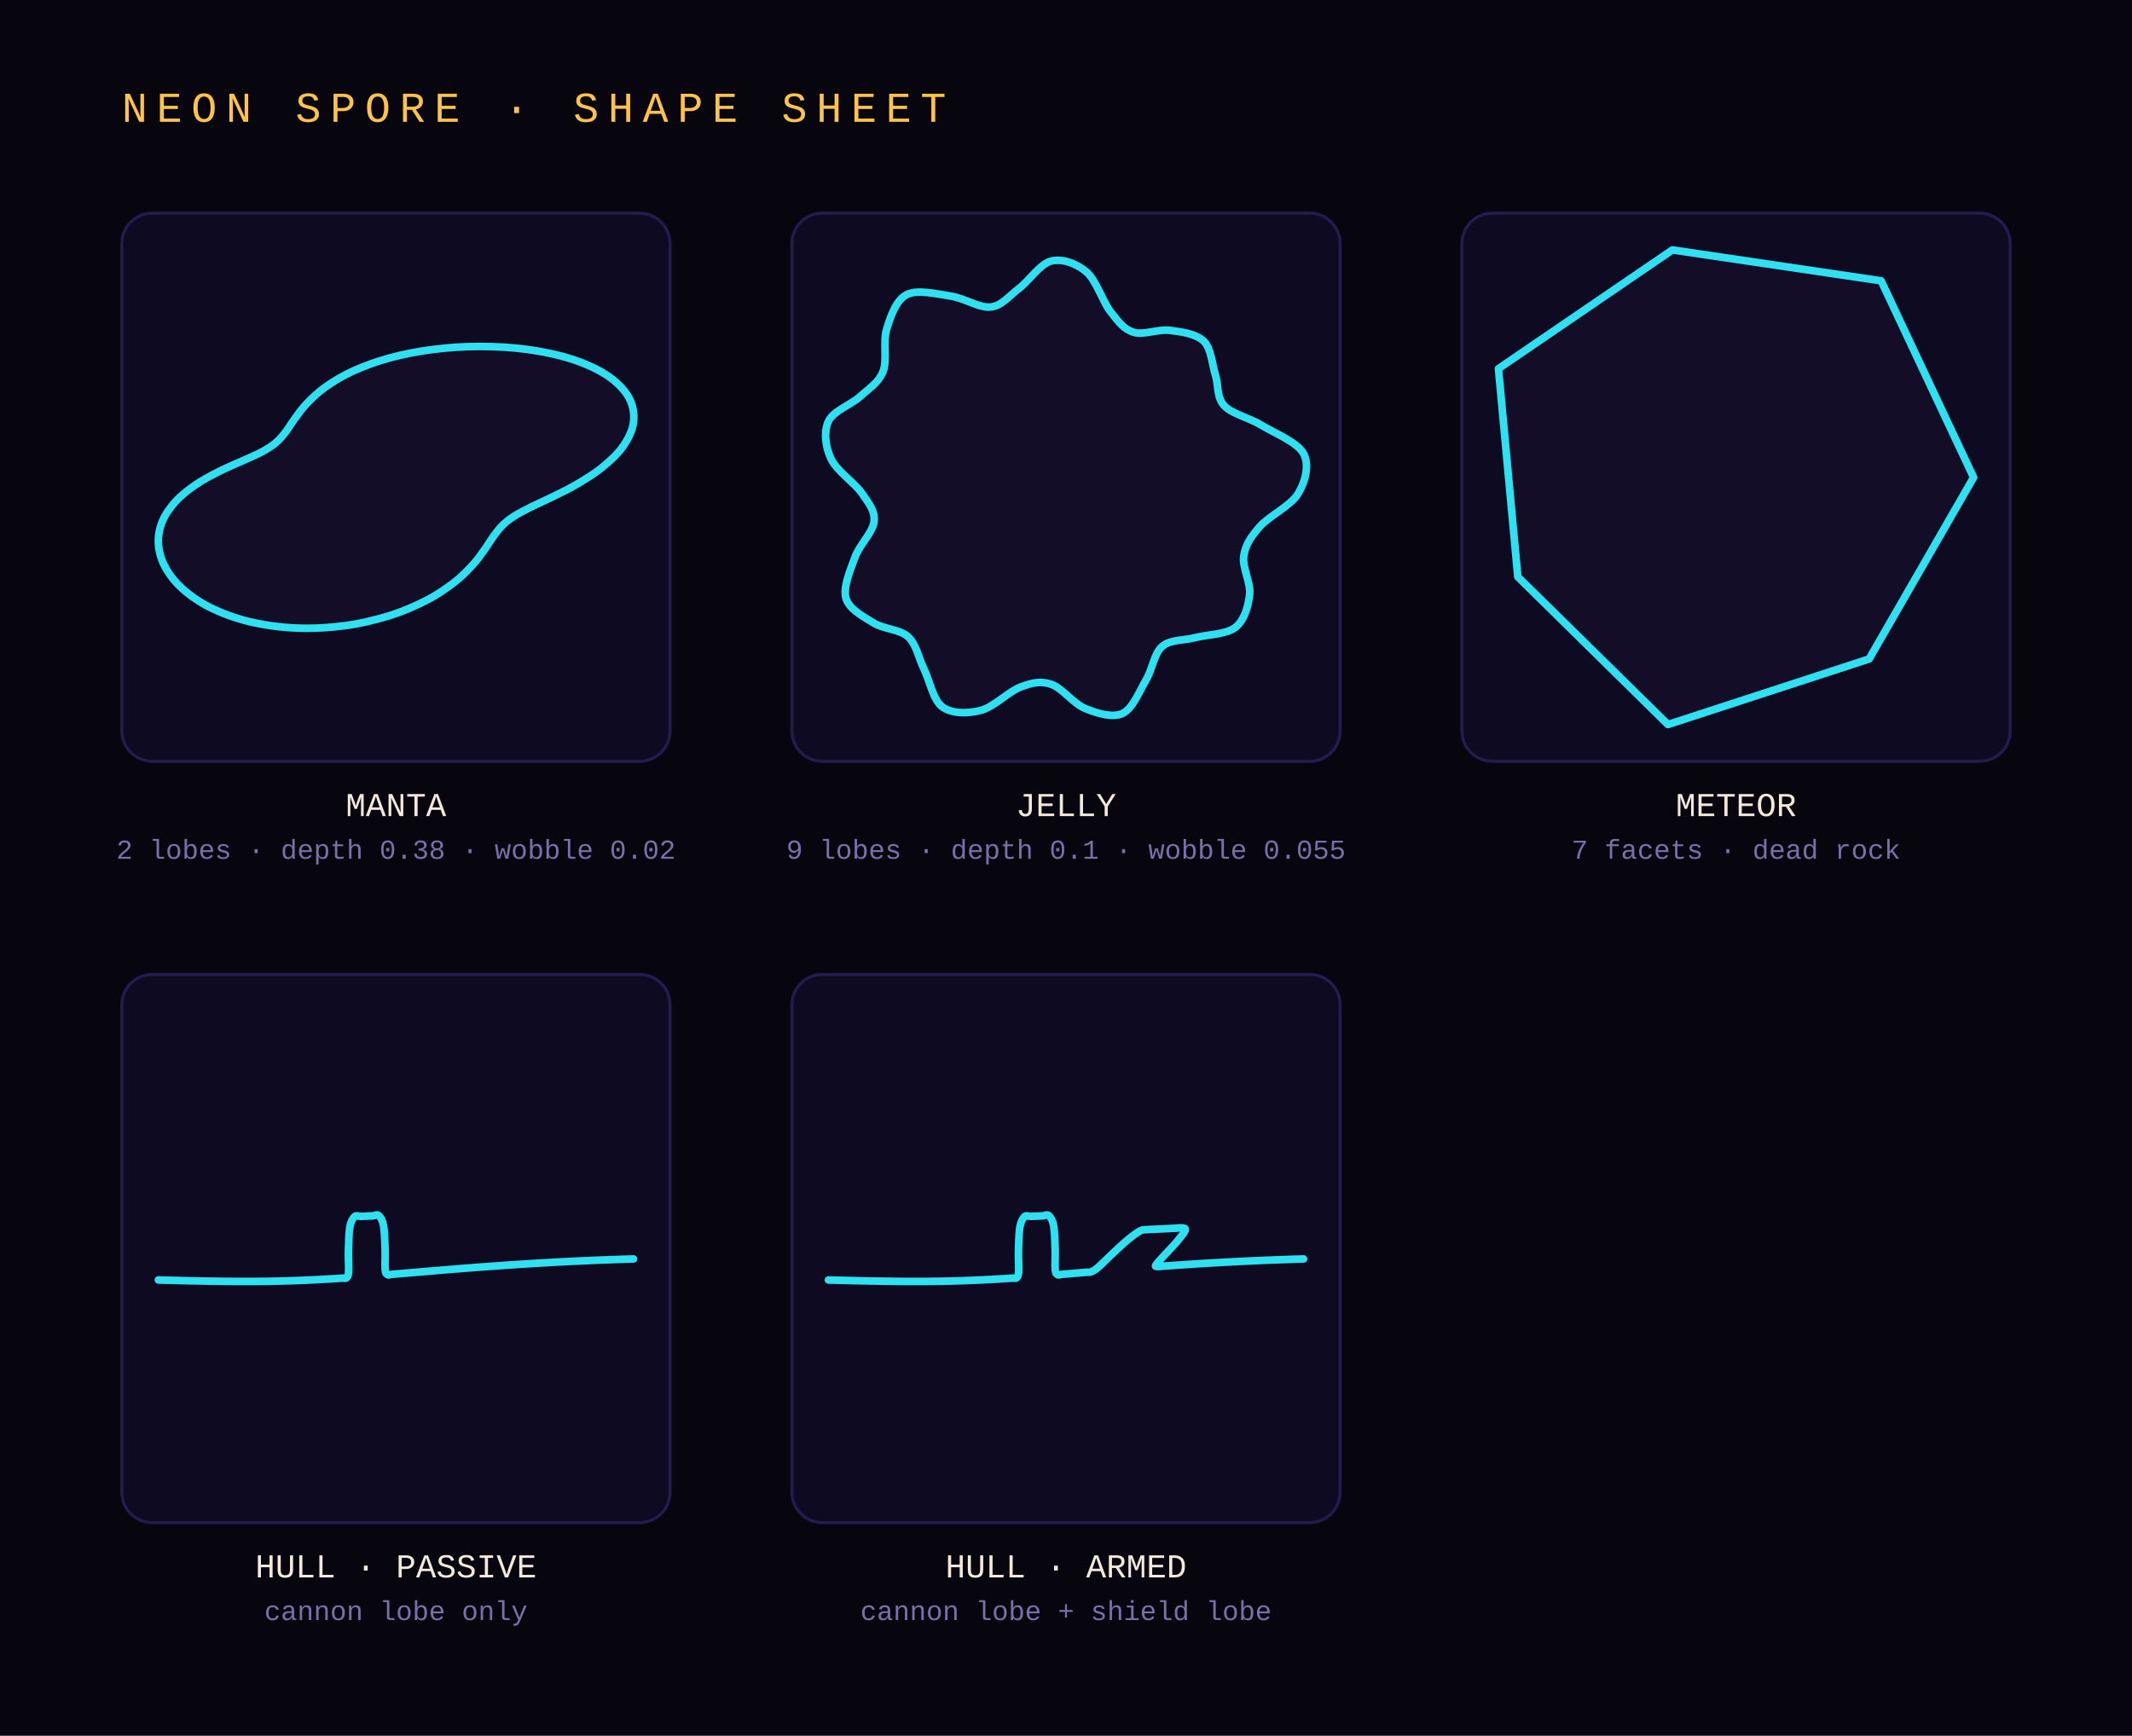
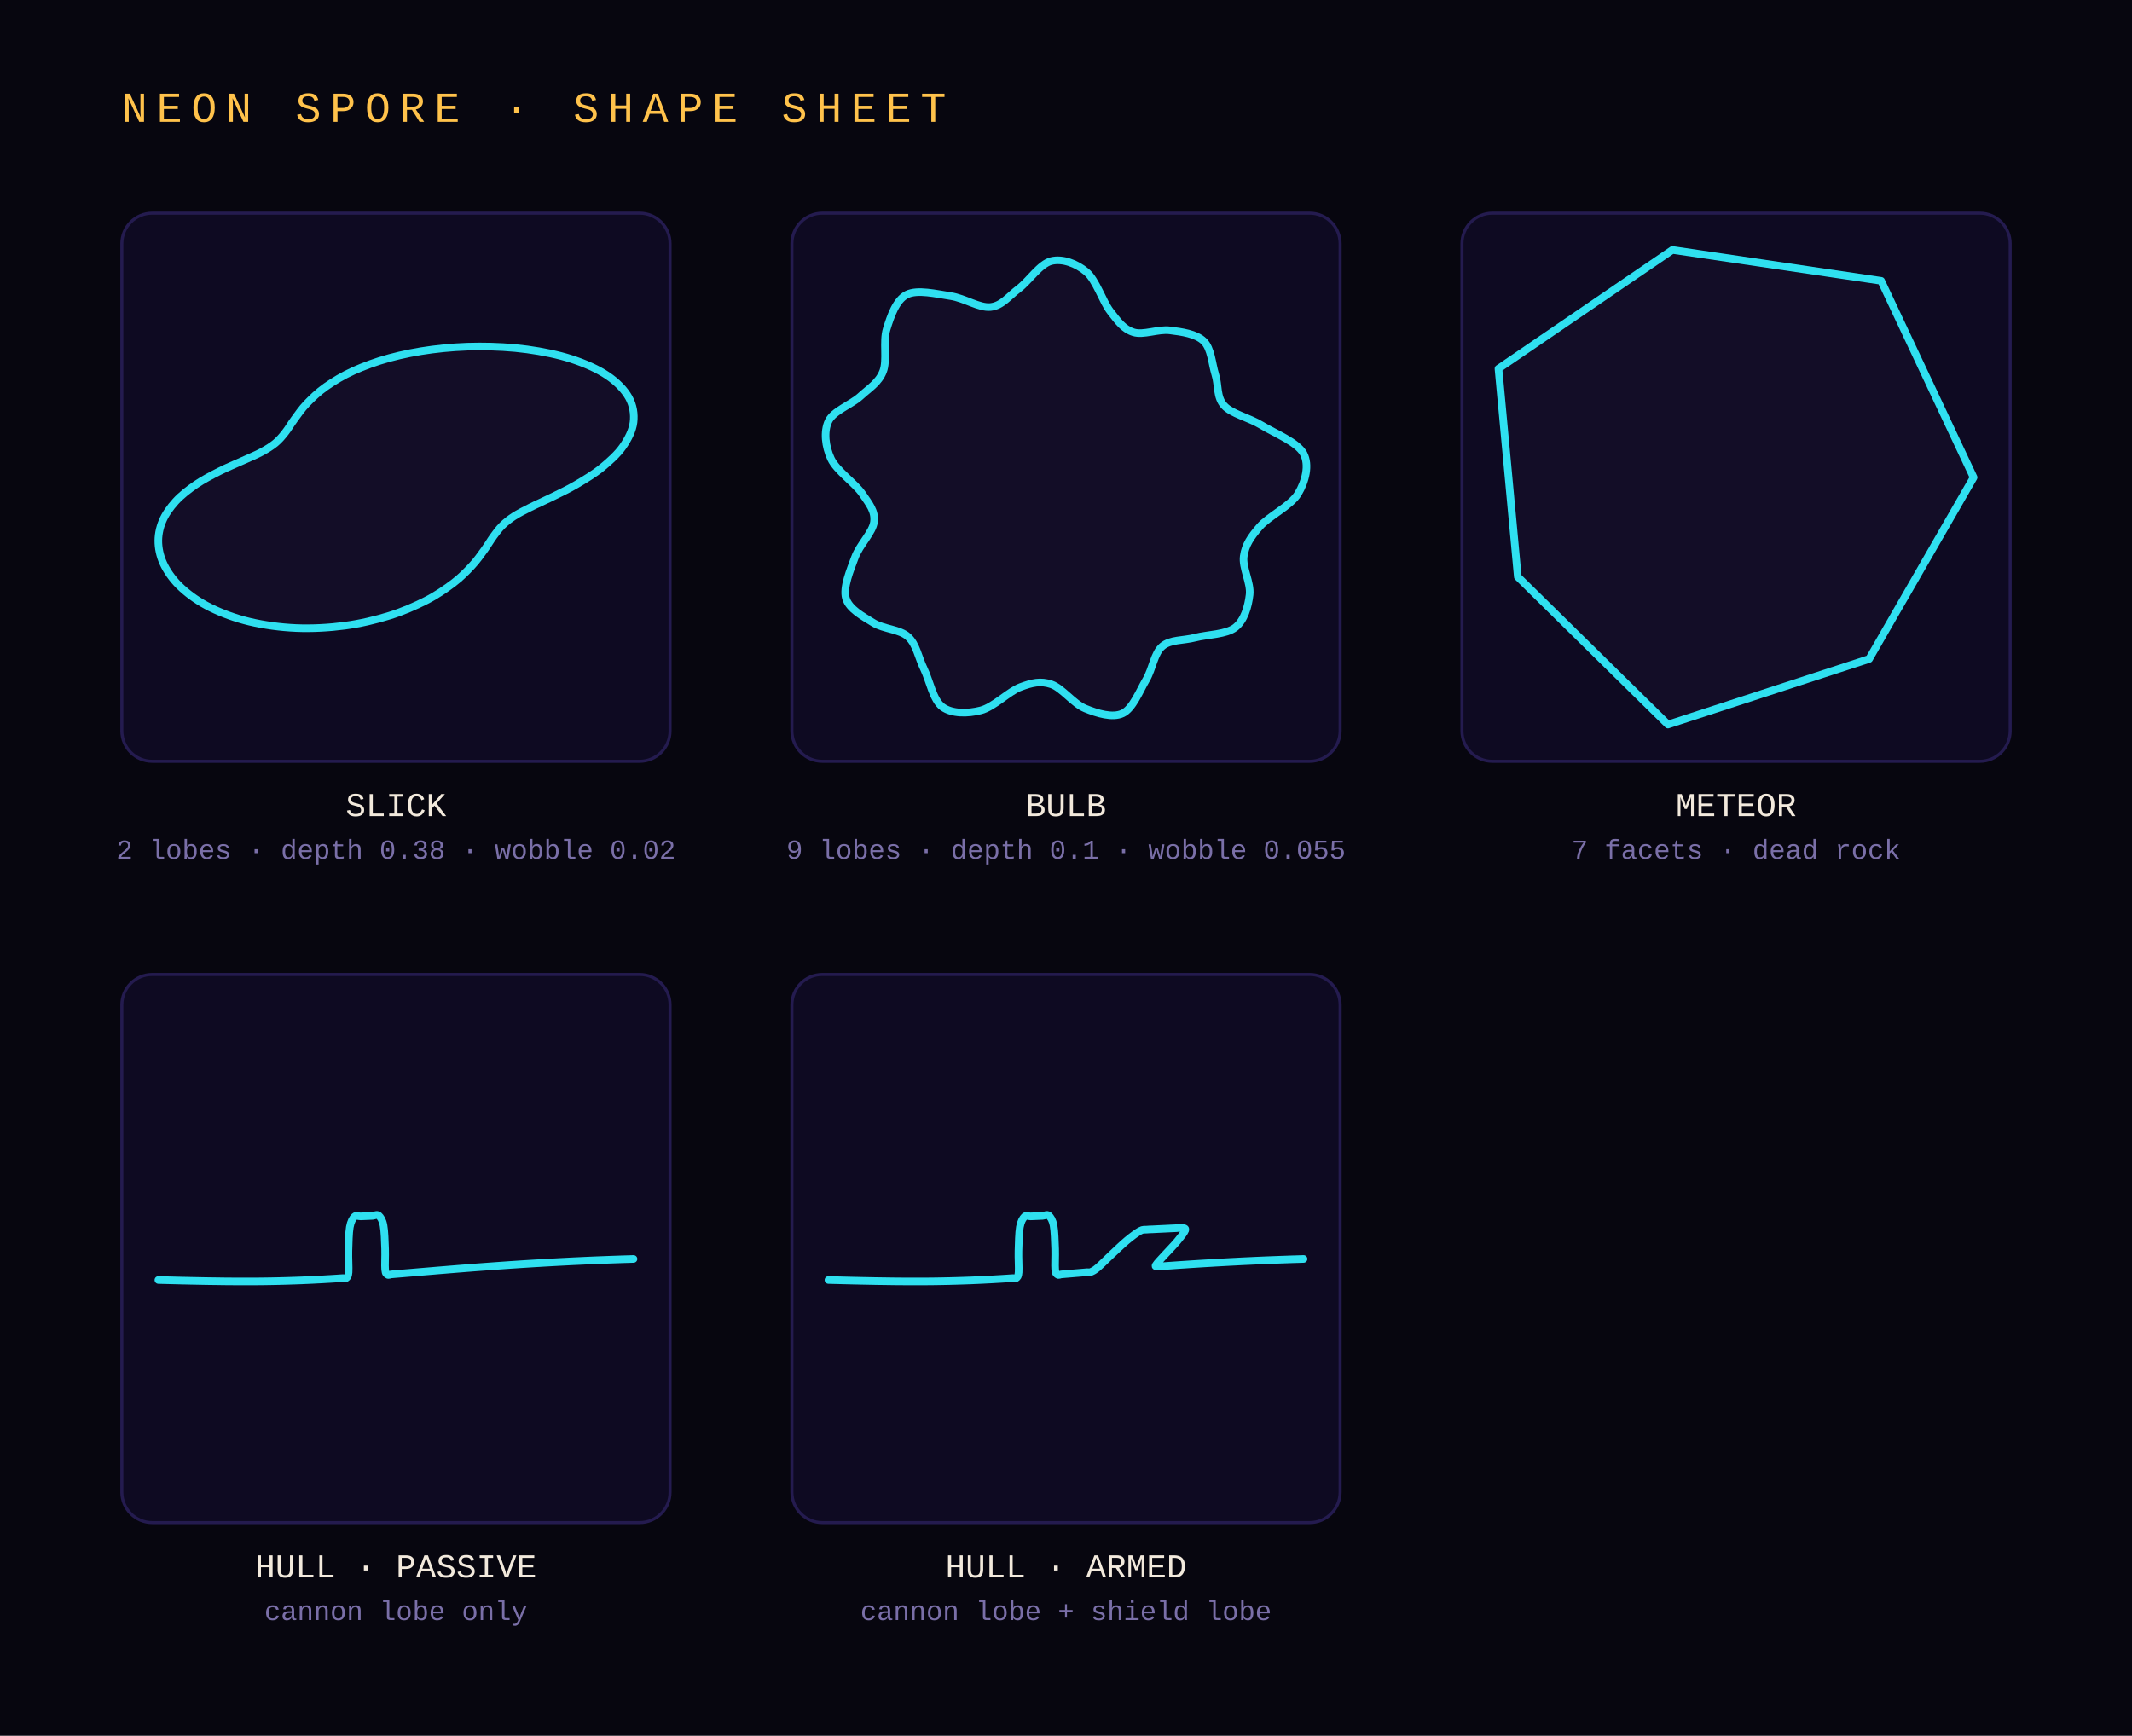
<svg xmlns="http://www.w3.org/2000/svg" viewBox="0 0 700 570" width="700" height="570">
  <rect width="700" height="570" fill="#07060F" />
  <text x="40" y="40" fill="#FFC24B" font-family="Courier New, monospace" font-size="14" letter-spacing="3">NEON SPORE · SHAPE SHEET</text>
  <g transform="translate(130 160)">
    <rect x="-90" y="-90" width="180" height="180" rx="10" fill="#0E0A22" stroke="#241B4F" />
    <g transform="scale(1.0632) translate(-2.03 -0.83)">
      <path d="M 57.73 0.00 C 55.14 1.53, 52.42 2.79, 50.05 3.96 C 47.68 5.14, 45.43 6.09, 43.50 7.07 C 41.58 8.04, 39.92 8.87, 38.48 9.80 C 37.04 10.74, 35.93 11.62, 34.87 12.67 C 33.81 13.71, 33.03 14.80, 32.11 16.05 C 31.19 17.31, 30.43 18.69, 29.33 20.19 C 28.23 21.69, 27.12 23.35, 25.53 25.05 C 23.94 26.76, 22.13 28.63, 19.77 30.42 C 17.40 32.21, 14.64 34.14, 11.35 35.82 C 8.05 37.50, 4.19 39.21, 0.00 40.51 C -4.19 41.81, -9.01 42.97, -13.81 43.60 C -18.61 44.24, -23.91 44.53, -28.80 44.32 C -33.69 44.11, -38.76 43.41, -43.17 42.36 C -47.57 41.31, -51.76 39.74, -55.24 38.02 C -58.73 36.30, -61.71 34.17, -64.06 32.03 C -66.42 29.90, -68.17 27.51, -69.38 25.20 C -70.59 22.89, -71.21 20.48, -71.33 18.17 C -71.45 15.87, -71.00 13.55, -70.11 11.39 C -69.23 9.23, -67.75 7.13, -66.02 5.23 C -64.29 3.33, -62.00 1.56, -59.73 0.00 C -57.45 -1.56, -54.78 -2.92, -52.37 -4.15 C -49.97 -5.37, -47.43 -6.37, -45.28 -7.36 C -43.13 -8.34, -41.13 -9.14, -39.45 -10.05 C -37.77 -10.96, -36.43 -11.79, -35.21 -12.79 C -33.99 -13.80, -33.13 -14.85, -32.15 -16.08 C -31.17 -17.31, -30.43 -18.69, -29.32 -20.18 C -28.21 -21.67, -27.11 -23.35, -25.50 -25.02 C -23.88 -26.69, -22.02 -28.52, -19.63 -30.20 C -17.23 -31.88, -14.39 -33.62, -11.12 -35.10 C -7.85 -36.57, -4.05 -37.98, -0.00 -39.08 C 4.05 -40.18, 8.59 -41.10, 13.21 -41.69 C 17.83 -42.29, 22.83 -42.65, 27.72 -42.65 C 32.61 -42.66, 37.77 -42.39, 42.53 -41.74 C 47.30 -41.09, 52.17 -40.09, 56.30 -38.75 C 60.43 -37.40, 64.38 -35.64, 67.32 -33.66 C 70.26 -31.68, 72.61 -29.27, 73.95 -26.87 C 75.30 -24.46, 75.70 -21.73, 75.39 -19.21 C 75.08 -16.68, 73.73 -14.05, 72.10 -11.71 C 70.47 -9.38, 67.99 -7.15, 65.59 -5.19 C 63.19 -3.24, 60.32 -1.53, 57.73 0.00 Z" fill="#190F2C" fill-opacity="0.55" stroke="#2FE0F0" stroke-width="2.35" stroke-linejoin="round" stroke-linecap="round" />
    </g>
-     <text y="108" text-anchor="middle" fill="#F2E9DC" font-family="Courier New, monospace" font-size="11">MANTA</text>
+     <text y="108" text-anchor="middle" fill="#F2E9DC" font-family="Courier New, monospace" font-size="11">SLICK</text>
    <text y="122" text-anchor="middle" fill="#7A6FA8" font-family="Courier New, monospace" font-size="9">2 lobes · depth 0.38 · wobble 0.02</text>
  </g>
  <g transform="translate(350 160)">
    <rect x="-90" y="-90" width="180" height="180" rx="10" fill="#0E0A22" stroke="#241B4F" />
    <g transform="scale(1.3294) translate(-3.64 1.58)">
      <path d="M 60.97 0.00 C 59.16 3.00, 53.73 5.58, 51.49 8.16 C 49.26 10.73, 47.95 12.64, 47.54 15.45 C 47.12 18.25, 49.33 22.03, 48.99 24.96 C 48.64 27.89, 47.71 31.27, 45.48 33.04 C 43.24 34.81, 38.58 34.79, 35.57 35.57 C 32.56 36.35, 29.43 35.99, 27.41 37.73 C 25.39 39.46, 25.05 43.22, 23.43 45.98 C 21.80 48.74, 20.14 53.10, 17.64 54.28 C 15.14 55.47, 11.35 54.29, 8.41 53.09 C 5.47 51.89, 2.66 47.99, 0.00 47.10 C -2.66 46.22, -4.67 46.69, -7.56 47.76 C -10.46 48.83, -14.18 52.72, -17.40 53.54 C -20.61 54.37, -24.51 54.42, -26.86 52.71 C -29.20 51.00, -30.03 46.18, -31.45 43.29 C -32.87 40.40, -33.28 37.26, -35.36 35.36 C -37.44 33.47, -41.37 33.50, -43.93 31.92 C -46.49 30.33, -49.95 28.53, -50.71 25.84 C -51.47 23.15, -49.65 18.91, -48.49 15.76 C -47.34 12.61, -44.07 9.56, -43.77 6.93 C -43.47 4.31, -44.93 2.59, -46.70 0.00 C -48.47 -2.59, -53.02 -5.64, -54.41 -8.62 C -55.80 -11.60, -56.24 -15.31, -55.03 -17.88 C -53.82 -20.45, -49.40 -21.98, -47.15 -24.03 C -44.91 -26.08, -42.63 -27.41, -41.54 -30.18 C -40.46 -32.95, -41.62 -37.49, -40.65 -40.65 C -39.68 -43.81, -38.34 -47.79, -35.71 -49.15 C -33.08 -50.51, -28.32 -49.31, -24.86 -48.80 C -21.41 -48.29, -17.79 -45.80, -14.98 -46.10 C -12.17 -46.41, -10.52 -48.75, -8.02 -50.64 C -5.52 -52.53, -2.78 -56.76, -0.00 -57.45 C 2.78 -58.14, 6.24 -56.85, 8.68 -54.77 C 11.11 -52.70, 12.68 -47.47, 14.61 -44.98 C 16.55 -42.49, 17.86 -40.63, 20.31 -39.86 C 22.76 -39.08, 26.41 -40.70, 29.30 -40.33 C 32.20 -39.97, 35.79 -39.48, 37.66 -37.66 C 39.53 -35.84, 39.68 -32.09, 40.51 -29.43 C 41.35 -26.78, 40.78 -23.84, 42.69 -21.75 C 44.59 -19.66, 48.68 -18.86, 51.95 -16.88 C 55.22 -14.90, 60.82 -12.68, 62.32 -9.87 C 63.82 -7.06, 62.77 -3.00, 60.97 0.00 Z" fill="#190F2C" fill-opacity="0.55" stroke="#2FE0F0" stroke-width="1.88" stroke-linejoin="round" stroke-linecap="round" />
    </g>
-     <text y="108" text-anchor="middle" fill="#F2E9DC" font-family="Courier New, monospace" font-size="11">JELLY</text>
+     <text y="108" text-anchor="middle" fill="#F2E9DC" font-family="Courier New, monospace" font-size="11">BULB</text>
    <text y="122" text-anchor="middle" fill="#7A6FA8" font-family="Courier New, monospace" font-size="9">9 lobes · depth 0.1 · wobble 0.055</text>
  </g>
  <g transform="translate(570 160)">
    <rect x="-90" y="-90" width="180" height="180" rx="10" fill="#0E0A22" stroke="#241B4F" />
    <g transform="scale(1.7229) translate(-2.23 -1.87)">
      <path d="M 47.50 0.00 L 27.59 34.60 L -10.75 47.10 L -39.36 18.95 L -43.05 -20.73 L -9.90 -43.36 L 29.88 -37.47 Z" fill="#190F2C" fill-opacity="0.55" stroke="#2FE0F0" stroke-width="1.45" stroke-linejoin="round" stroke-linecap="round" />
    </g>
    <text y="108" text-anchor="middle" fill="#F2E9DC" font-family="Courier New, monospace" font-size="11">METEOR</text>
    <text y="122" text-anchor="middle" fill="#7A6FA8" font-family="Courier New, monospace" font-size="9">7 facets · dead rock</text>
  </g>
  <g transform="translate(130 410)">
    <rect x="-90" y="-90" width="180" height="180" rx="10" fill="#0E0A22" stroke="#241B4F" />
    <g transform="scale(0.8244) translate(-11.70 -5.76)">
      <path d="M -82.91 18.29 C -82.63 18.30, -81.79 18.32, -81.24 18.34 C -80.68 18.35, -80.13 18.37, -79.58 18.38 C -79.03 18.39, -78.48 18.41, -77.94 18.42 C -77.40 18.44, -76.86 18.45, -76.32 18.46 C -75.78 18.48, -75.24 18.49, -74.71 18.50 C -74.18 18.51, -73.65 18.53, -73.12 18.54 C -72.59 18.55, -72.07 18.56, -71.54 18.57 C -71.02 18.59, -70.50 18.60, -69.99 18.61 C -69.47 18.62, -68.95 18.63, -68.44 18.64 C -67.93 18.65, -67.42 18.66, -66.91 18.67 C -66.40 18.68, -65.90 18.69, -65.40 18.70 C -64.89 18.71, -64.39 18.72, -63.90 18.73 C -63.40 18.74, -62.90 18.74, -62.41 18.75 C -61.92 18.76, -61.43 18.77, -60.94 18.77 C -60.45 18.78, -59.96 18.79, -59.48 18.79 C -58.99 18.80, -58.51 18.81, -58.03 18.81 C -57.55 18.82, -57.07 18.82, -56.60 18.83 C -56.12 18.83, -55.65 18.84, -55.18 18.84 C -54.70 18.85, -54.23 18.85, -53.77 18.85 C -53.30 18.86, -52.83 18.86, -52.37 18.86 C -51.90 18.86, -51.44 18.87, -50.98 18.87 C -50.52 18.87, -50.06 18.87, -49.60 18.87 C -49.14 18.87, -48.69 18.87, -48.23 18.87 C -47.78 18.87, -47.33 18.87, -46.87 18.87 C -46.42 18.87, -45.97 18.87, -45.53 18.87 C -45.08 18.86, -44.63 18.86, -44.18 18.86 C -43.74 18.86, -43.30 18.85, -42.85 18.85 C -42.41 18.84, -41.97 18.84, -41.53 18.84 C -41.09 18.83, -40.65 18.83, -40.21 18.82 C -39.77 18.81, -39.33 18.81, -38.90 18.80 C -38.46 18.79, -38.03 18.79, -37.59 18.78 C -37.16 18.77, -36.73 18.76, -36.29 18.75 C -35.86 18.74, -35.43 18.74, -35.00 18.73 C -34.57 18.72, -34.14 18.71, -33.71 18.69 C -33.28 18.68, -32.85 18.67, -32.42 18.66 C -31.99 18.65, -31.57 18.64, -31.14 18.62 C -30.71 18.61, -30.28 18.60, -29.86 18.58 C -29.43 18.57, -29.01 18.56, -28.58 18.54 C -28.16 18.53, -27.73 18.51, -27.31 18.49 C -26.88 18.48, -26.46 18.46, -26.03 18.45 C -25.61 18.43, -25.18 18.41, -24.76 18.39 C -24.33 18.38, -23.91 18.36, -23.48 18.34 C -23.06 18.32, -22.63 18.30, -22.21 18.28 C -21.78 18.26, -21.36 18.24, -20.93 18.22 C -20.51 18.20, -20.08 18.18, -19.66 18.15 C -19.23 18.13, -18.81 18.11, -18.38 18.09 C -17.95 18.06, -17.53 18.04, -17.10 18.02 C -16.67 17.99, -16.25 17.97, -15.82 17.94 C -15.39 17.92, -14.96 17.89, -14.53 17.87 C -14.10 17.84, -13.67 17.82, -13.24 17.79 C -12.81 17.76, -12.38 17.74, -11.94 17.71 C -11.51 17.68, -11.08 17.65, -10.64 17.62 C -10.21 17.60, -9.77 17.57, -9.34 17.54 C -8.90 17.51, -8.39 17.83, -8.02 17.45 C -7.66 17.06, -7.30 17.02, -7.17 15.23 C -7.04 13.44, -7.31 9.71, -7.23 6.71 C -7.14 3.71, -7.07 -0.52, -6.67 -2.79 C -6.26 -5.06, -5.52 -6.23, -4.81 -6.93 C -4.10 -7.64, -3.21 -7.00, -2.41 -7.04 C -1.61 -7.07, -0.80 -7.11, 0.00 -7.14 C 0.80 -7.18, 1.61 -7.21, 2.42 -7.25 C 3.22 -7.29, 4.12 -7.99, 4.84 -7.36 C 5.57 -6.72, 6.33 -5.63, 6.75 -3.42 C 7.17 -1.22, 7.27 2.93, 7.38 5.87 C 7.48 8.80, 7.24 12.46, 7.40 14.18 C 7.57 15.90, 7.96 15.87, 8.36 16.18 C 8.75 16.50, 9.31 16.11, 9.79 16.07 C 10.27 16.03, 10.75 15.99, 11.23 15.94 C 11.71 15.90, 12.20 15.86, 12.69 15.82 C 13.17 15.78, 13.66 15.74, 14.15 15.70 C 14.65 15.66, 15.14 15.62, 15.64 15.57 C 16.13 15.53, 16.63 15.49, 17.13 15.45 C 17.63 15.41, 18.13 15.36, 18.64 15.32 C 19.14 15.28, 19.65 15.23, 20.16 15.19 C 20.67 15.15, 21.18 15.10, 21.70 15.06 C 22.21 15.02, 22.73 14.97, 23.25 14.93 C 23.77 14.89, 24.29 14.84, 24.81 14.80 C 25.33 14.75, 25.86 14.71, 26.39 14.67 C 26.92 14.62, 27.45 14.58, 27.98 14.53 C 28.52 14.49, 29.06 14.44, 29.59 14.40 C 30.13 14.35, 30.67 14.31, 31.22 14.27 C 31.76 14.22, 32.31 14.18, 32.86 14.13 C 33.41 14.09, 33.96 14.04, 34.51 14.00 C 35.07 13.95, 35.63 13.91, 36.19 13.86 C 36.75 13.82, 37.31 13.77, 37.87 13.73 C 38.44 13.68, 39.01 13.64, 39.58 13.59 C 40.15 13.55, 40.72 13.50, 41.29 13.46 C 41.87 13.41, 42.45 13.37, 43.03 13.32 C 43.61 13.28, 44.19 13.24, 44.78 13.19 C 45.37 13.15, 45.96 13.10, 46.55 13.06 C 47.14 13.01, 47.73 12.97, 48.33 12.93 C 48.93 12.88, 49.53 12.84, 50.13 12.80 C 50.73 12.75, 51.33 12.71, 51.94 12.67 C 52.55 12.62, 53.16 12.58, 53.77 12.54 C 54.38 12.49, 55.00 12.45, 55.62 12.41 C 56.23 12.37, 56.86 12.32, 57.48 12.28 C 58.10 12.24, 58.73 12.20, 59.35 12.16 C 59.98 12.12, 60.61 12.07, 61.25 12.03 C 61.88 11.99, 62.52 11.95, 63.15 11.91 C 63.79 11.87, 64.43 11.83, 65.08 11.79 C 65.72 11.75, 66.37 11.71, 67.01 11.67 C 67.66 11.63, 68.31 11.59, 68.97 11.56 C 69.62 11.52, 70.27 11.48, 70.93 11.44 C 71.59 11.40, 72.25 11.37, 72.91 11.33 C 73.57 11.29, 74.24 11.26, 74.91 11.22 C 75.57 11.18, 76.24 11.15, 76.91 11.11 C 77.59 11.08, 78.26 11.04, 78.94 11.01 C 79.61 10.97, 80.29 10.94, 80.97 10.90 C 81.65 10.87, 82.33 10.84, 83.02 10.80 C 83.70 10.77, 84.39 10.74, 85.08 10.71 C 85.77 10.68, 86.46 10.64, 87.15 10.61 C 87.85 10.58, 88.54 10.55, 89.24 10.52 C 89.93 10.49, 90.63 10.46, 91.33 10.43 C 92.03 10.41, 92.74 10.38, 93.44 10.35 C 94.15 10.32, 94.85 10.29, 95.56 10.27 C 96.27 10.24, 96.98 10.22, 97.69 10.19 C 98.40 10.16, 99.12 10.14, 99.83 10.12 C 100.55 10.09, 101.26 10.07, 101.98 10.04 C 102.70 10.02, 103.42 10.00, 104.14 9.98 C 104.86 9.95, 105.95 9.92, 106.31 9.91 " fill="none" stroke="#2FE0F0" stroke-width="3.03" stroke-linejoin="round" stroke-linecap="round" />
    </g>
    <text y="108" text-anchor="middle" fill="#F2E9DC" font-family="Courier New, monospace" font-size="11">HULL · PASSIVE</text>
    <text y="122" text-anchor="middle" fill="#7A6FA8" font-family="Courier New, monospace" font-size="9">cannon lobe only</text>
  </g>
  <g transform="translate(350 410)">
    <rect x="-90" y="-90" width="180" height="180" rx="10" fill="#0E0A22" stroke="#241B4F" />
    <g transform="scale(0.8244) translate(-11.70 -5.76)">
      <path d="M -82.91 18.29 C -82.63 18.30, -81.79 18.32, -81.24 18.34 C -80.68 18.35, -80.13 18.37, -79.58 18.38 C -79.03 18.39, -78.48 18.41, -77.94 18.42 C -77.40 18.44, -76.86 18.45, -76.32 18.46 C -75.78 18.48, -75.24 18.49, -74.71 18.50 C -74.18 18.51, -73.65 18.53, -73.12 18.54 C -72.59 18.55, -72.07 18.56, -71.54 18.57 C -71.02 18.59, -70.50 18.60, -69.99 18.61 C -69.47 18.62, -68.95 18.63, -68.44 18.64 C -67.93 18.65, -67.42 18.66, -66.91 18.67 C -66.40 18.68, -65.90 18.69, -65.40 18.70 C -64.89 18.71, -64.39 18.72, -63.90 18.73 C -63.40 18.74, -62.90 18.74, -62.41 18.75 C -61.92 18.76, -61.43 18.77, -60.94 18.77 C -60.45 18.78, -59.96 18.79, -59.48 18.79 C -58.99 18.80, -58.51 18.81, -58.03 18.81 C -57.55 18.82, -57.07 18.82, -56.60 18.83 C -56.12 18.83, -55.65 18.84, -55.18 18.84 C -54.70 18.85, -54.23 18.85, -53.77 18.85 C -53.30 18.86, -52.83 18.86, -52.37 18.86 C -51.90 18.86, -51.44 18.87, -50.98 18.87 C -50.52 18.87, -50.06 18.87, -49.60 18.87 C -49.14 18.87, -48.69 18.87, -48.23 18.87 C -47.78 18.87, -47.33 18.87, -46.87 18.87 C -46.42 18.87, -45.97 18.87, -45.53 18.87 C -45.08 18.86, -44.63 18.86, -44.18 18.86 C -43.74 18.86, -43.30 18.85, -42.85 18.85 C -42.41 18.84, -41.97 18.84, -41.53 18.84 C -41.09 18.83, -40.65 18.83, -40.21 18.82 C -39.77 18.81, -39.33 18.81, -38.90 18.80 C -38.46 18.79, -38.03 18.79, -37.59 18.78 C -37.16 18.77, -36.73 18.76, -36.29 18.75 C -35.86 18.74, -35.43 18.74, -35.00 18.73 C -34.57 18.72, -34.14 18.71, -33.71 18.69 C -33.28 18.68, -32.85 18.67, -32.42 18.66 C -31.99 18.65, -31.57 18.64, -31.14 18.62 C -30.71 18.61, -30.28 18.60, -29.86 18.58 C -29.43 18.57, -29.01 18.56, -28.58 18.54 C -28.16 18.53, -27.73 18.51, -27.31 18.49 C -26.88 18.48, -26.46 18.46, -26.03 18.45 C -25.61 18.43, -25.18 18.41, -24.76 18.39 C -24.33 18.38, -23.91 18.36, -23.48 18.34 C -23.06 18.32, -22.63 18.30, -22.21 18.28 C -21.78 18.26, -21.36 18.24, -20.93 18.22 C -20.51 18.20, -20.08 18.18, -19.66 18.15 C -19.23 18.13, -18.81 18.11, -18.38 18.09 C -17.95 18.06, -17.53 18.04, -17.10 18.02 C -16.67 17.99, -16.25 17.97, -15.82 17.94 C -15.39 17.92, -14.96 17.89, -14.53 17.87 C -14.10 17.84, -13.67 17.82, -13.24 17.79 C -12.81 17.76, -12.38 17.74, -11.94 17.71 C -11.51 17.68, -11.08 17.65, -10.64 17.62 C -10.21 17.60, -9.77 17.57, -9.34 17.54 C -8.90 17.51, -8.39 17.83, -8.02 17.45 C -7.66 17.06, -7.30 17.02, -7.17 15.23 C -7.04 13.44, -7.31 9.71, -7.23 6.71 C -7.14 3.71, -7.07 -0.52, -6.67 -2.79 C -6.26 -5.06, -5.52 -6.23, -4.81 -6.93 C -4.10 -7.64, -3.21 -7.00, -2.41 -7.04 C -1.61 -7.07, -0.80 -7.11, 0.00 -7.14 C 0.80 -7.18, 1.61 -7.21, 2.42 -7.25 C 3.22 -7.29, 4.12 -7.99, 4.84 -7.36 C 5.57 -6.72, 6.33 -5.63, 6.75 -3.42 C 7.17 -1.22, 7.27 2.93, 7.38 5.87 C 7.48 8.80, 7.24 12.46, 7.40 14.18 C 7.57 15.90, 7.96 15.87, 8.36 16.18 C 8.75 16.50, 9.31 16.11, 9.79 16.07 C 10.27 16.03, 10.75 15.99, 11.23 15.94 C 11.71 15.90, 12.20 15.86, 12.69 15.82 C 13.17 15.78, 13.66 15.74, 14.15 15.70 C 14.65 15.66, 15.14 15.62, 15.64 15.57 C 16.13 15.53, 16.63 15.49, 17.13 15.45 C 17.63 15.41, 18.13 15.36, 18.64 15.32 C 19.14 15.28, 19.65 15.23, 20.16 15.19 C 20.67 15.15, 21.00 15.36, 21.70 15.06 C 22.39 14.76, 23.02 14.50, 24.33 13.38 C 25.65 12.27, 27.66 10.19, 29.61 8.38 C 31.55 6.57, 34.07 4.13, 36.00 2.52 C 37.93 0.92, 39.88 -0.53, 41.18 -1.25 C 42.48 -1.96, 43.00 -1.66, 43.83 -1.76 C 44.66 -1.87, 45.38 -1.84, 46.16 -1.88 C 46.94 -1.92, 47.72 -1.96, 48.50 -2.00 C 49.29 -2.03, 50.08 -2.07, 50.87 -2.11 C 51.66 -2.15, 52.45 -2.19, 53.24 -2.23 C 54.04 -2.27, 54.83 -2.31, 55.63 -2.34 C 56.43 -2.38, 57.45 -2.60, 58.04 -2.46 C 58.63 -2.32, 59.51 -2.38, 59.17 -1.50 C 58.84 -0.61, 57.41 1.19, 56.03 2.85 C 54.65 4.51, 52.31 6.86, 50.88 8.45 C 49.45 10.04, 47.89 11.62, 47.47 12.37 C 47.04 13.11, 47.89 12.86, 48.33 12.93 C 48.77 13.00, 49.53 12.84, 50.13 12.80 C 50.73 12.75, 51.33 12.71, 51.94 12.67 C 52.55 12.62, 53.16 12.58, 53.77 12.54 C 54.38 12.49, 55.00 12.45, 55.62 12.41 C 56.23 12.37, 56.86 12.32, 57.48 12.28 C 58.10 12.24, 58.73 12.20, 59.35 12.16 C 59.98 12.12, 60.61 12.07, 61.25 12.03 C 61.88 11.99, 62.52 11.95, 63.15 11.91 C 63.79 11.87, 64.43 11.83, 65.08 11.79 C 65.72 11.75, 66.37 11.71, 67.01 11.67 C 67.66 11.63, 68.31 11.59, 68.97 11.56 C 69.62 11.52, 70.27 11.48, 70.93 11.44 C 71.59 11.40, 72.25 11.37, 72.91 11.33 C 73.57 11.29, 74.24 11.26, 74.91 11.22 C 75.57 11.18, 76.24 11.15, 76.91 11.11 C 77.59 11.08, 78.26 11.04, 78.94 11.01 C 79.61 10.97, 80.29 10.94, 80.97 10.90 C 81.65 10.87, 82.33 10.84, 83.02 10.80 C 83.70 10.77, 84.39 10.74, 85.08 10.71 C 85.77 10.68, 86.46 10.64, 87.15 10.61 C 87.85 10.58, 88.54 10.55, 89.24 10.52 C 89.93 10.49, 90.63 10.46, 91.33 10.43 C 92.03 10.41, 92.74 10.38, 93.44 10.35 C 94.15 10.32, 94.85 10.29, 95.56 10.27 C 96.27 10.24, 96.98 10.22, 97.69 10.19 C 98.40 10.16, 99.12 10.14, 99.83 10.12 C 100.55 10.09, 101.26 10.07, 101.98 10.04 C 102.70 10.02, 103.42 10.00, 104.14 9.98 C 104.86 9.95, 105.95 9.92, 106.31 9.91 " fill="none" stroke="#2FE0F0" stroke-width="3.03" stroke-linejoin="round" stroke-linecap="round" />
    </g>
    <text y="108" text-anchor="middle" fill="#F2E9DC" font-family="Courier New, monospace" font-size="11">HULL · ARMED</text>
    <text y="122" text-anchor="middle" fill="#7A6FA8" font-family="Courier New, monospace" font-size="9">cannon lobe + shield lobe</text>
  </g>
</svg>
